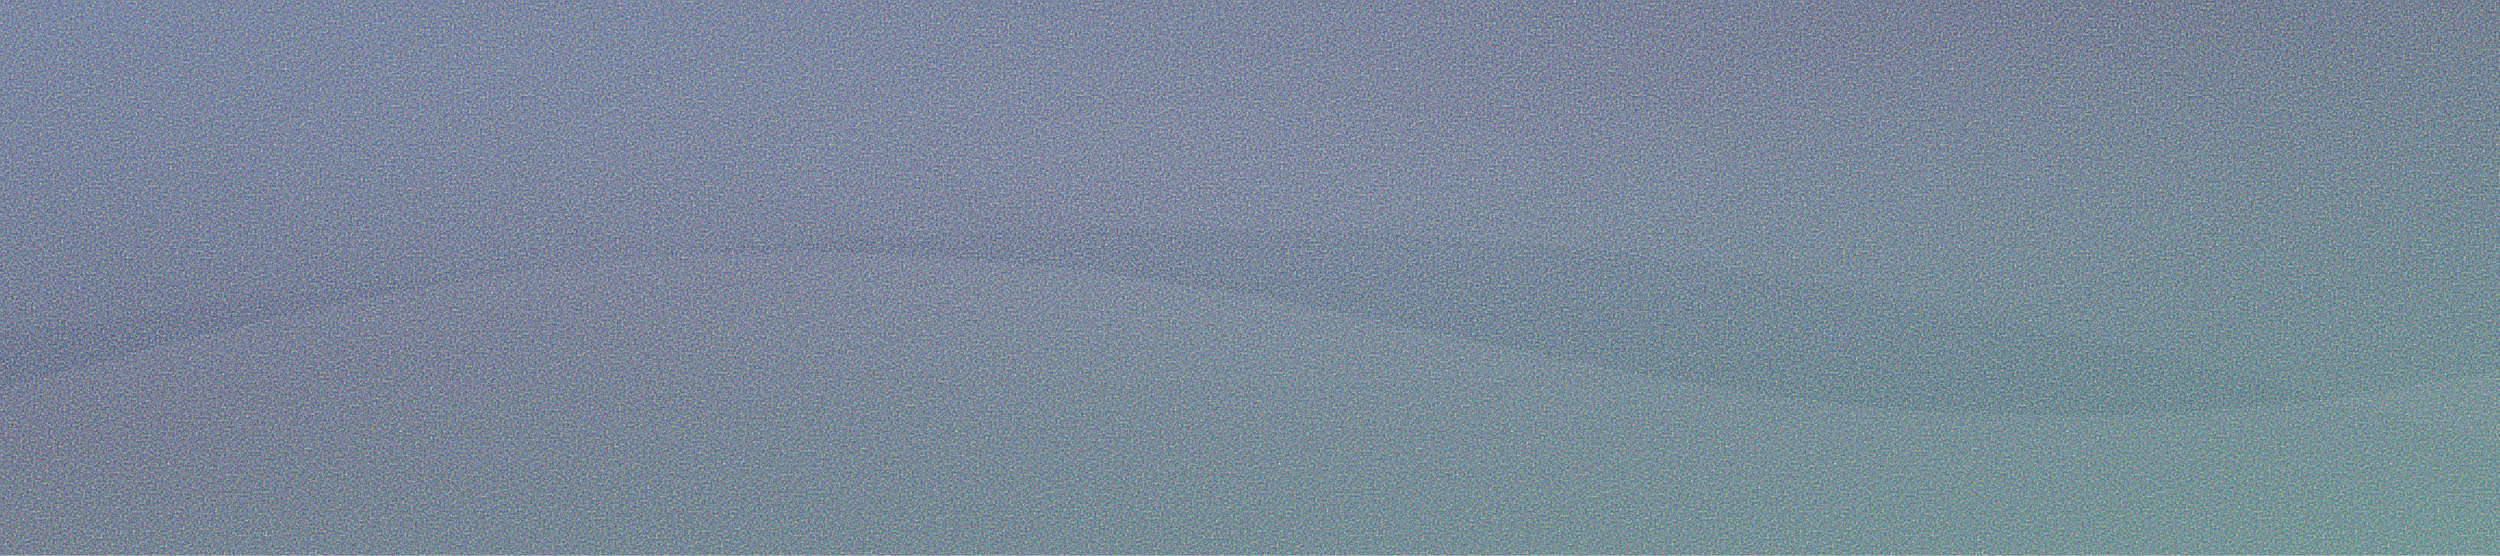
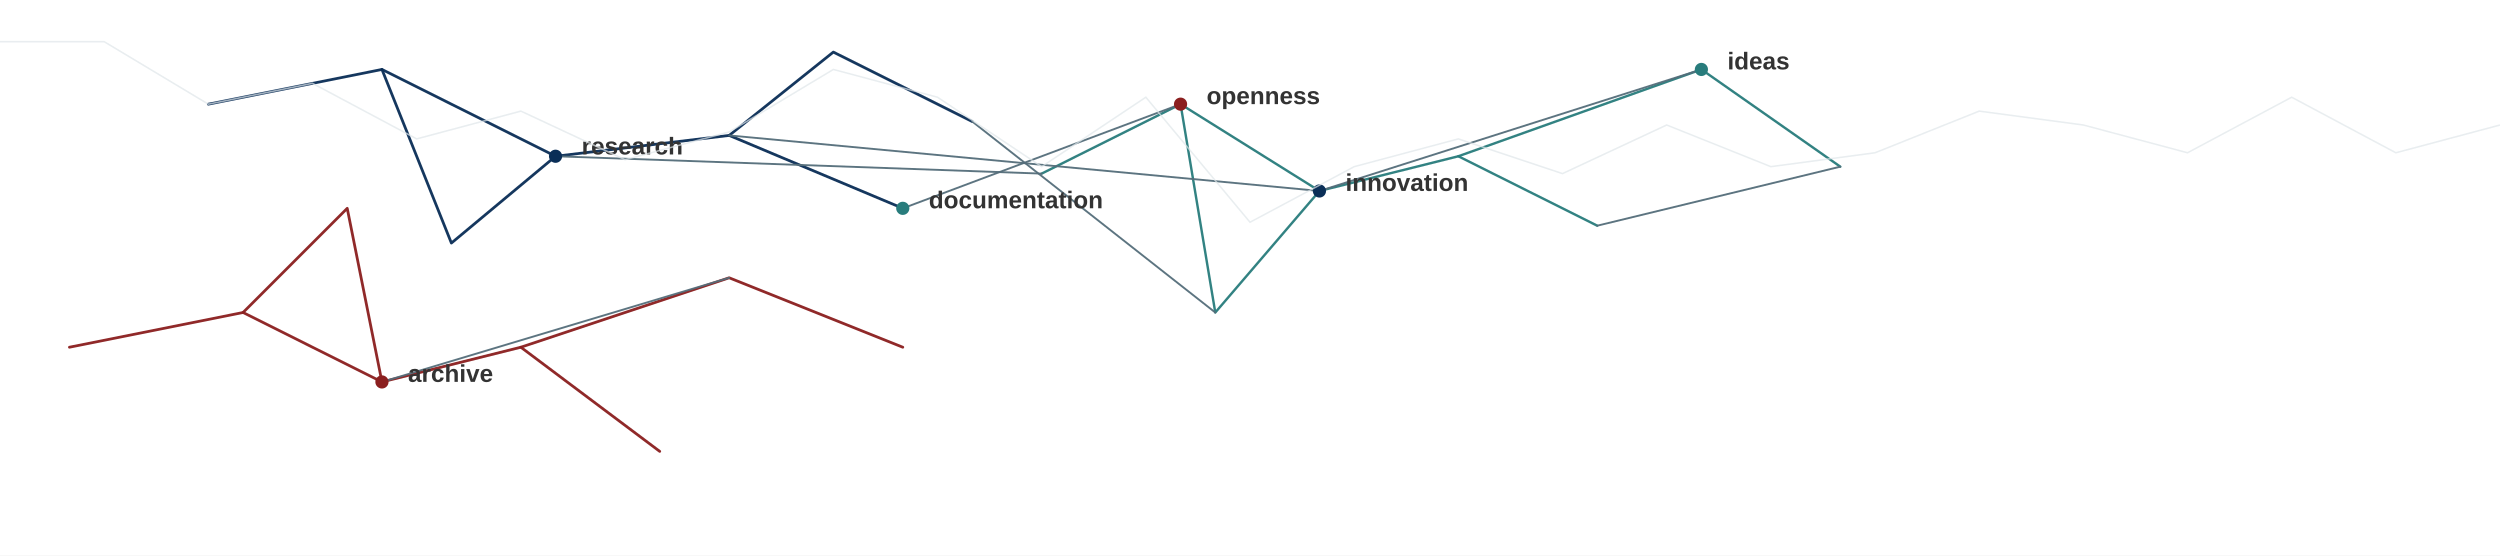
- <svg xmlns="http://www.w3.org/2000/svg" viewBox="0 0 1440 320" preserveAspectRatio="none" role="img" aria-label="Decorative geometric wave header background">
-   <defs>
-     <linearGradient id="headerGradient" x1="0%" y1="0%" x2="100%" y2="100%">
-       <stop offset="0%" stop-color="#3b5998" />
-       <stop offset="40%" stop-color="#2a3f72" />
-       <stop offset="100%" stop-color="#287c7c" />
-     </linearGradient>
-     <radialGradient id="lightVignette" cx="50%" cy="30%" r="70%">
-       <stop offset="0%" stop-color="rgba(255,255,255,0.08)" />
-       <stop offset="100%" stop-color="rgba(0,0,0,0.15)" />
-     </radialGradient>
-     <filter id="textureNoise">
-       <feTurbulence type="fractalNoise" baseFrequency="0.8" numOctaves="3" result="noise" />
-       <feColorMatrix type="saturate" values="0" />
-       <feBlend in="SourceGraphic" in2="noise" mode="overlay" />
-     </filter>
-   </defs>
-   <rect width="100%" height="100%" fill="url(#headerGradient)" />
-   <path fill="rgba(255,255,255,0.08)" d="M0,224L60,208C120,192,240,160,360,149.3C480,139,600,149,720,170.7C840,192,960,224,1080,234.7C1200,245,1320,235,1380,224L1440,213V320H0Z" />
-   <path fill="rgba(255,255,255,0.04)" d="M0,192L80,181.3C160,171,320,149,480,138.7C640,128,800,128,960,149.3C1120,171,1280,213,1360,234.7L1440,256V0H0Z" />
-   <rect width="100%" height="100%" fill="url(#lightVignette)" filter="url(#textureNoise)" />
+ <svg xmlns="http://www.w3.org/2000/svg" viewBox="0 0 1440 320" preserveAspectRatio="none" role="img" aria-label="Network of concepts: research, documentation, openness, innovation, ideas, archive">
+   <rect width="100%" height="100%" fill="#ffffff" />
+   <g stroke-linecap="round" stroke-linejoin="round" fill="none" stroke-opacity="0.95">
+     <g stroke="#0a2e57" stroke-width="1.6">
+       <path d="M120 60 L220 40 L320 90 L420 78 L520 120" />
+       <path d="M220 40 L260 140 L320 90" />
+       <path d="M420 78 L480 30 L560 70" />
+     </g>
+     <g stroke="#287c7c" stroke-width="1.4">
+       <path d="M600 100 L680 60 L760 110 L840 90 L920 130" />
+       <path d="M680 60 L700 180 L760 110" />
+       <path d="M840 90 L980 40 L1060 96" />
+     </g>
+     <g stroke="#8b1f1f" stroke-width="1.6">
+       <path d="M40 200 L140 180 L220 220 L300 200 L380 260" />
+       <path d="M140 180 L200 120 L220 220" />
+       <path d="M300 200 L420 160 L520 200" />
+     </g>
+     <g stroke="#546e7a" stroke-width="1.1">
+       <path d="M320 90 L600 100" />
+       <path d="M520 120 L680 60" />
+       <path d="M420 78 L760 110" />
+       <path d="M220 220 L420 160" />
+       <path d="M560 70 L700 180" />
+       <path d="M760 110 L980 40" />
+       <path d="M920 130 L1060 96" />
+     </g>
+   </g>
+   <g fill="#4a4a4a">
+     <circle cx="320" cy="90" r="3.8" fill="#0a2e57" />
+     <circle cx="520" cy="120" r="3.8" fill="#287c7c" />
+     <circle cx="680" cy="60" r="3.8" fill="#8b1f1f" />
+     <circle cx="760" cy="110" r="3.8" fill="#0a2e57" />
+     <circle cx="980" cy="40" r="3.8" fill="#287c7c" />
+     <circle cx="220" cy="220" r="3.8" fill="#8b1f1f" />
+   </g>
+   <g font-family="Arial, Helvetica, sans-serif" font-size="14" fill="#333333" font-weight="600">
+     <text x="335" y="85" dominant-baseline="middle">research</text>
+     <text x="535" y="116" dominant-baseline="middle">documentation</text>
+     <text x="695" y="56" dominant-baseline="middle">openness</text>
+     <text x="775" y="106" dominant-baseline="middle">innovation</text>
+     <text x="995" y="36" dominant-baseline="middle">ideas</text>
+     <text x="235" y="216" dominant-baseline="middle">archive</text>
+   </g>
+   <g stroke="#dfe6e9" stroke-width="0.9" opacity="0.7" fill="none">
+     <path d="M0,24 L60,24 120,60 180,48 240,80 300,64 360,92 420,76 480,40 540,56 600,96 660,56 720,128 780,96 840,80 900,100 960,72 1020,96 1080,88 1140,64 1200,72 1260,88 1320,56 1380,88 1440,72" />
+   </g>
</svg>
